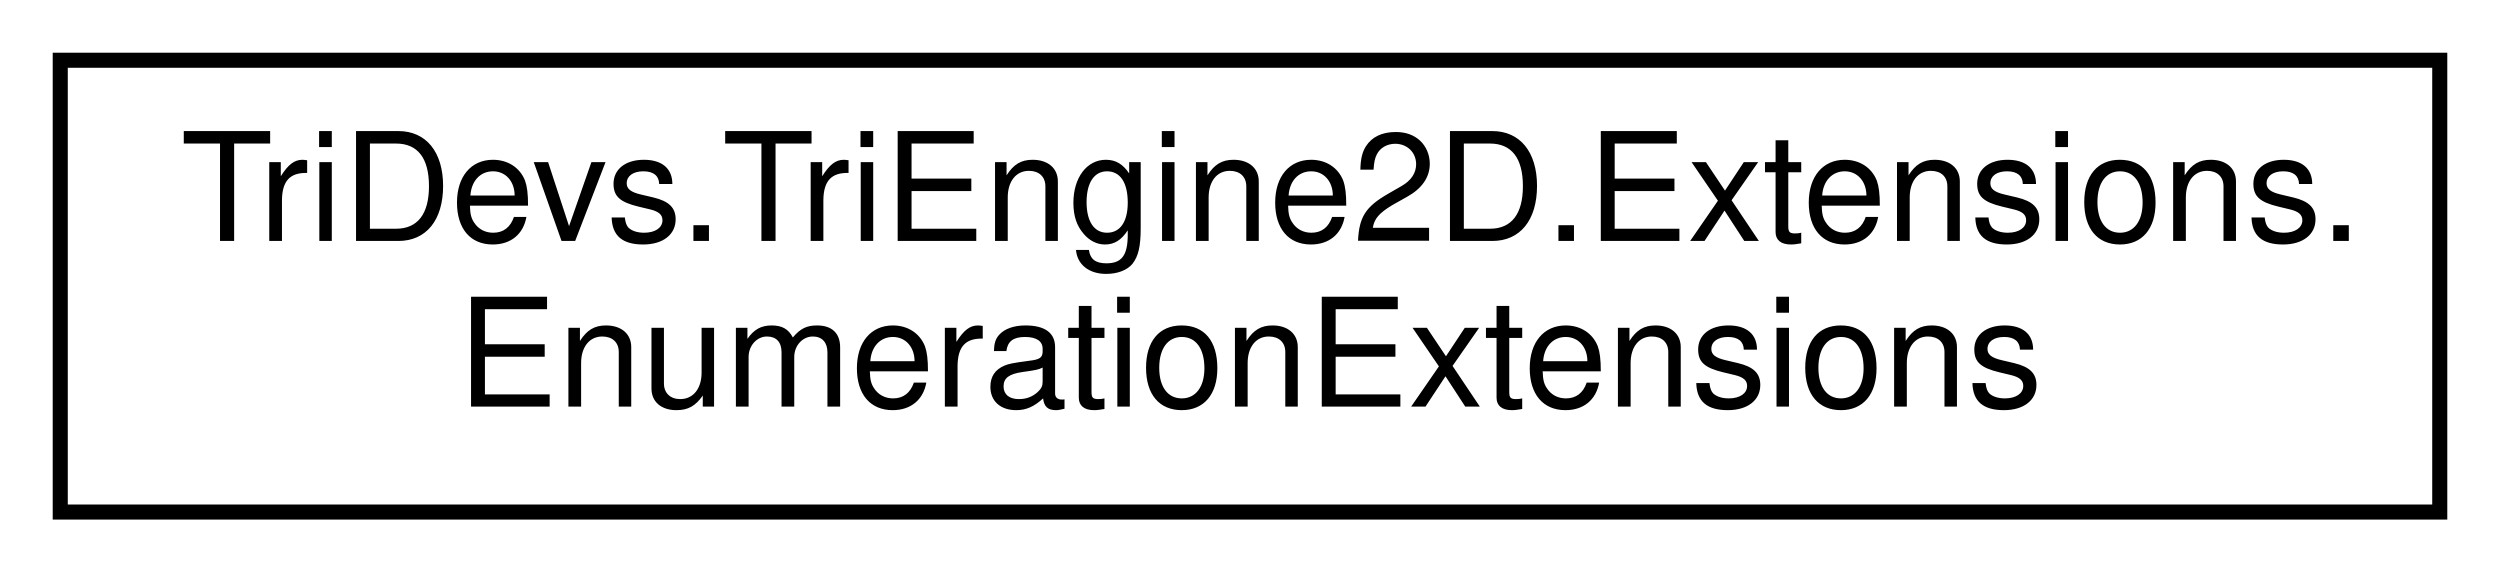
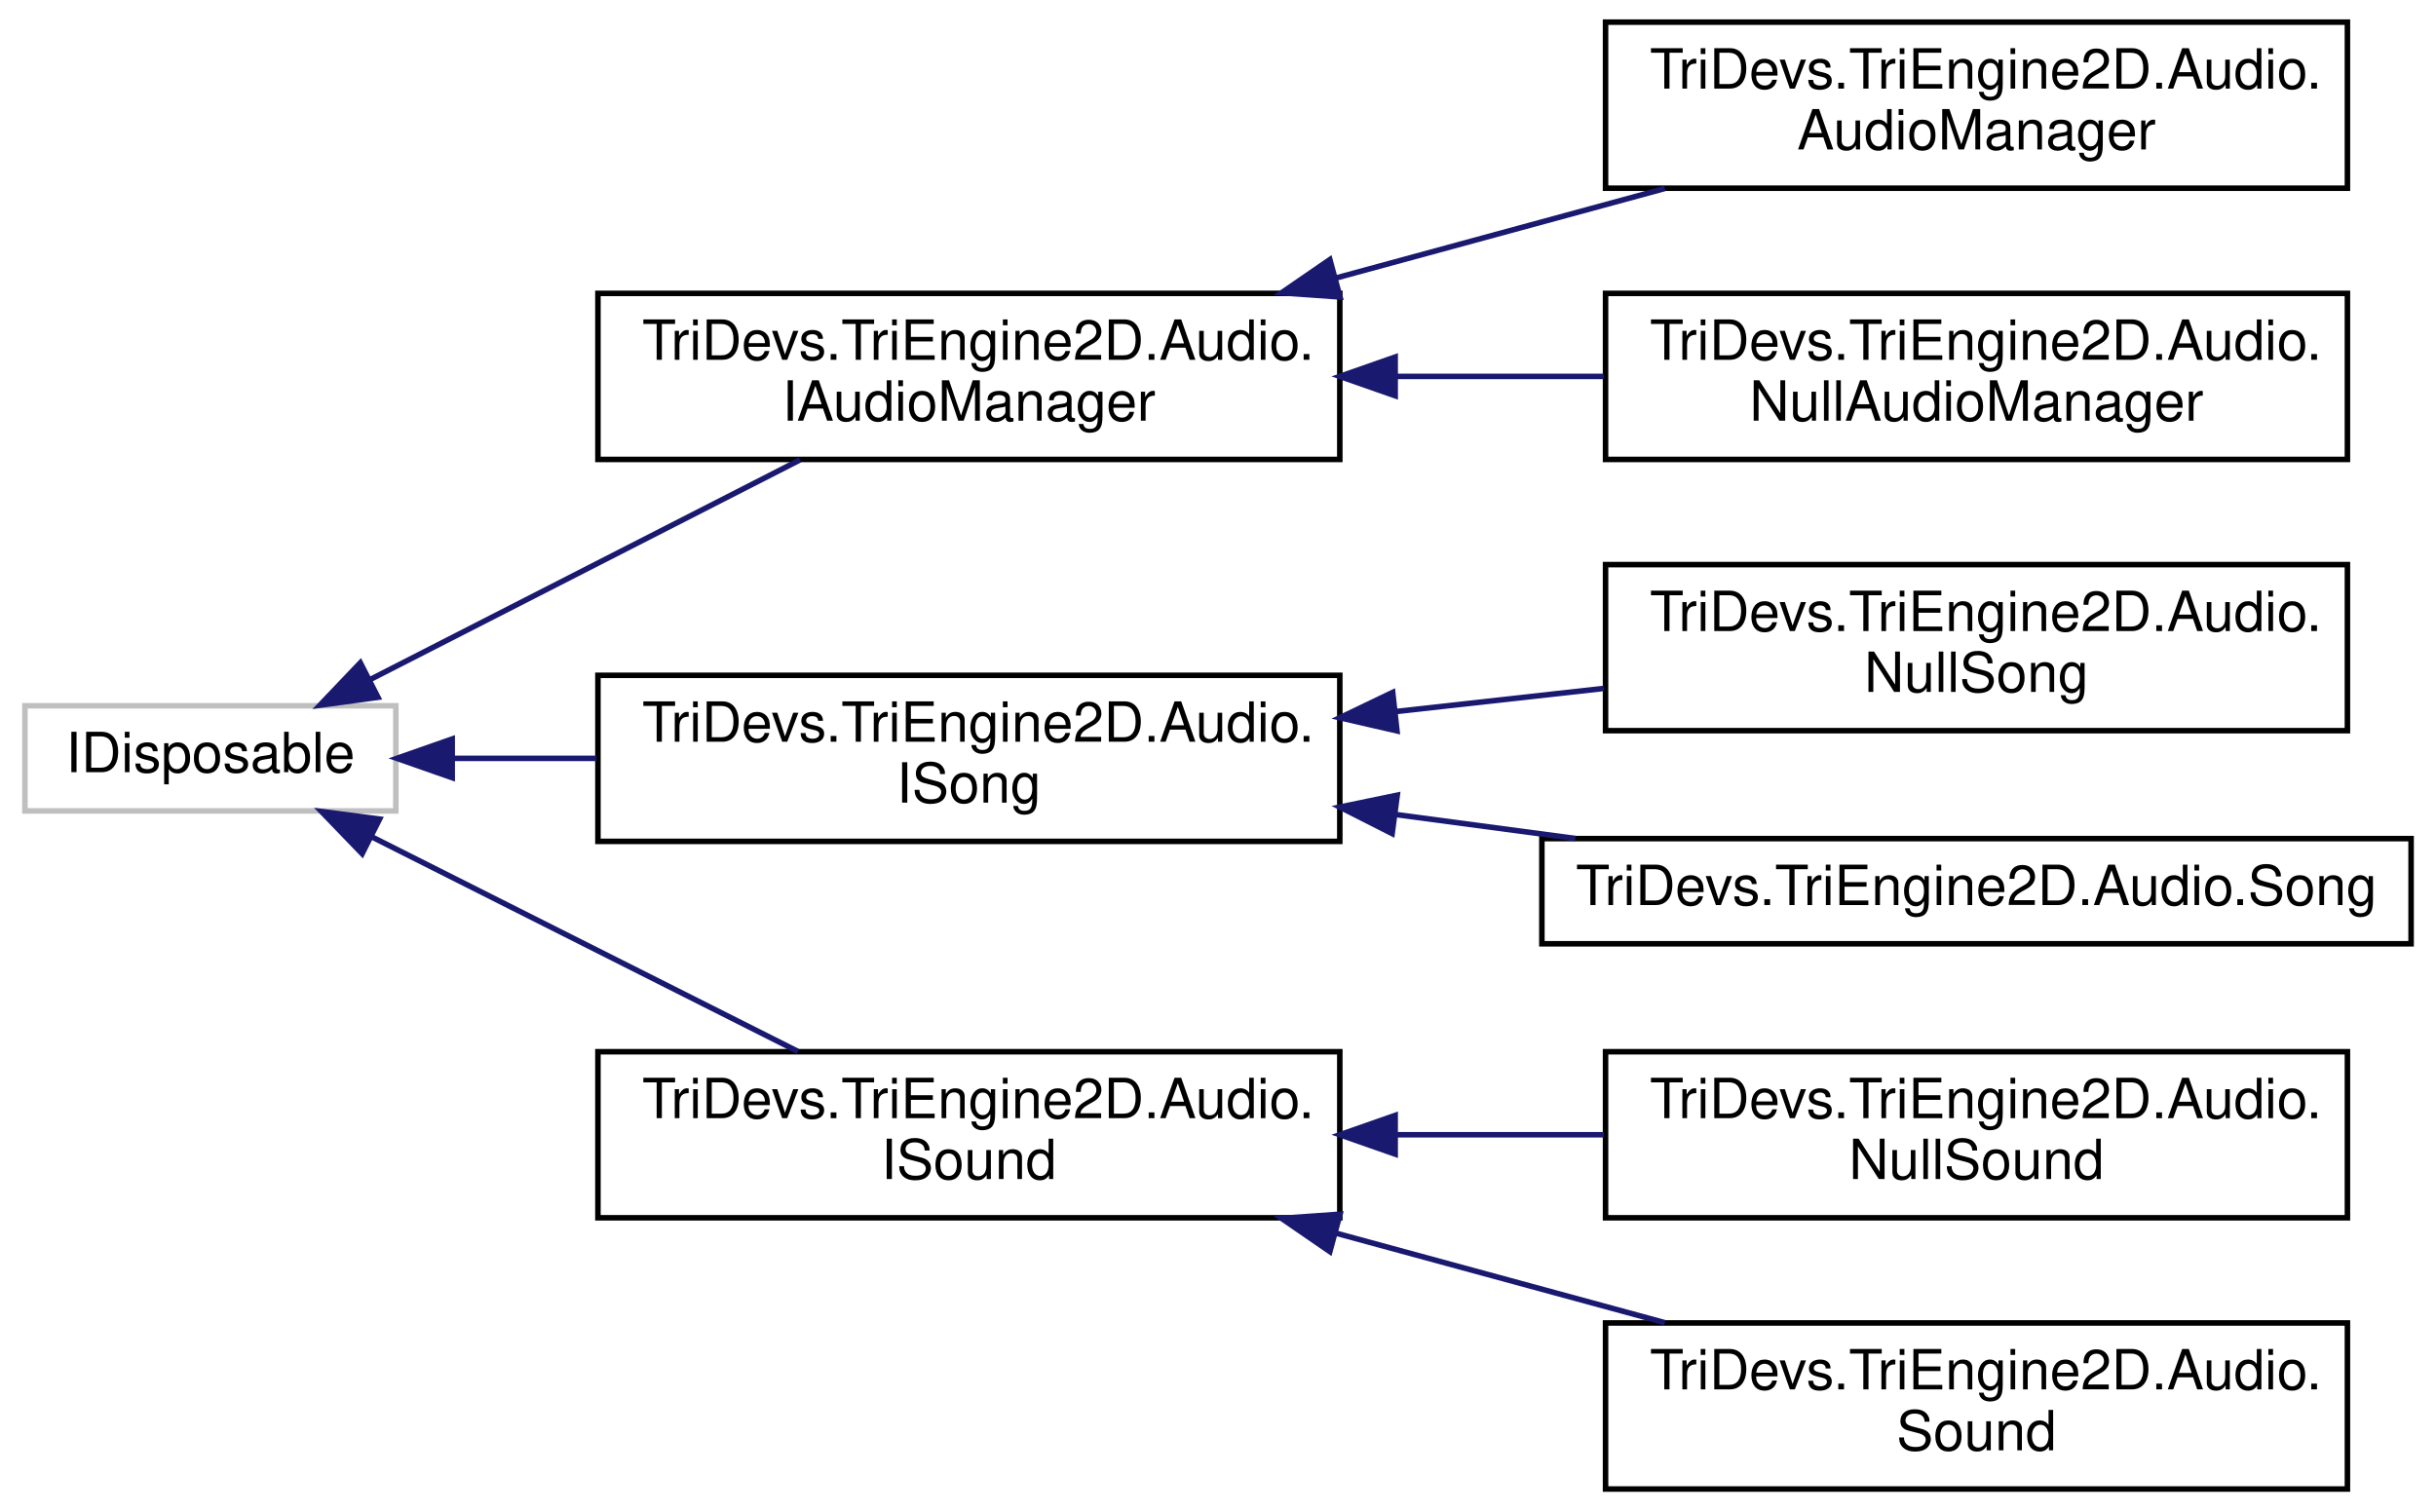
- <svg xmlns="http://www.w3.org/2000/svg" xmlns:xlink="http://www.w3.org/1999/xlink" width="166pt" height="38pt" viewBox="0.00 0.00 166.00 38.00">
-   <g id="graph0" class="graph" transform="scale(1 1) rotate(0) translate(4 34)">
-     <polygon fill="white" stroke="white" points="-4,5 -4,-34 163,-34 163,5 -4,5" />
+ <svg xmlns="http://www.w3.org/2000/svg" xmlns:xlink="http://www.w3.org/1999/xlink" width="440pt" height="273pt" viewBox="0.00 0.00 440.00 273.00">
+   <g id="graph0" class="graph" transform="scale(1 1) rotate(0) translate(4 269)">
+     <polygon fill="white" stroke="white" points="-4,5 -4,-269 437,-269 437,5 -4,5" />
    <g id="node1" class="node">
-       <g id="a_node1">
-         <a xlink:href="class_tri_devs_1_1_tri_engine2_d_1_1_extensions_1_1_enumeration_extensions.html" target="_top" xlink:title="Extensions for System.Enum. ">
-           <polygon fill="white" stroke="black" points="0,-0 0,-30 158,-30 158,-0 0,-0" />
-           <text text-anchor="start" x="8" y="-18" font-family="Helvetica,sans-Serif" font-size="10.00">TriDevs.TriEngine2D.Extensions.</text>
-           <text text-anchor="middle" x="79" y="-7" font-family="Helvetica,sans-Serif" font-size="10.00">EnumerationExtensions</text>
+       <polygon fill="white" stroke="#bfbfbf" points="0.5,-122.5 0.5,-141.5 67.5,-141.5 67.5,-122.5 0.5,-122.5" />
+       <text text-anchor="middle" x="34" y="-129.5" font-family="Helvetica,sans-Serif" font-size="10.00">IDisposable</text>
+     </g>
+     <g id="node2" class="node">
+       <g id="a_node2">
+         <a xlink:href="interface_tri_devs_1_1_tri_engine2_d_1_1_audio_1_1_i_audio_manager.html" target="_top" xlink:title="Provides various methods to manipulate audio. ">
+           <polygon fill="white" stroke="black" points="104,-186 104,-216 238,-216 238,-186 104,-186" />
+           <text text-anchor="start" x="112" y="-204" font-family="Helvetica,sans-Serif" font-size="10.00">TriDevs.TriEngine2D.Audio.</text>
+           <text text-anchor="middle" x="171" y="-193" font-family="Helvetica,sans-Serif" font-size="10.00">IAudioManager</text>
        </a>
      </g>
    </g>
+     <g id="edge1" class="edge">
+       <path fill="none" stroke="midnightblue" d="M62.863,-146.241C85.519,-157.821 117.4,-174.116 140.488,-185.916" />
+       <polygon fill="midnightblue" stroke="midnightblue" points="64.268,-143.029 53.771,-141.594 61.083,-149.262 64.268,-143.029" />
+     </g>
+     <g id="node5" class="node">
+       <g id="a_node5">
+         <a xlink:href="interface_tri_devs_1_1_tri_engine2_d_1_1_audio_1_1_i_song.html" target="_top" xlink:title="A song that will be streamed in the audio player. ">
+           <polygon fill="white" stroke="black" points="104,-117 104,-147 238,-147 238,-117 104,-117" />
+           <text text-anchor="start" x="112" y="-135" font-family="Helvetica,sans-Serif" font-size="10.00">TriDevs.TriEngine2D.Audio.</text>
+           <text text-anchor="middle" x="171" y="-124" font-family="Helvetica,sans-Serif" font-size="10.00">ISong</text>
+         </a>
+       </g>
+     </g>
+     <g id="edge4" class="edge">
+       <path fill="none" stroke="midnightblue" d="M77.807,-132C86.081,-132 94.929,-132 103.748,-132" />
+       <polygon fill="midnightblue" stroke="midnightblue" points="77.68,-128.5 67.68,-132 77.68,-135.5 77.68,-128.5" />
+     </g>
+     <g id="node8" class="node">
+       <g id="a_node8">
+         <a xlink:href="interface_tri_devs_1_1_tri_engine2_d_1_1_audio_1_1_i_sound.html" target="_top" xlink:title="A sound file for use with the audio manager. ">
+           <polygon fill="white" stroke="black" points="104,-49 104,-79 238,-79 238,-49 104,-49" />
+           <text text-anchor="start" x="112" y="-67" font-family="Helvetica,sans-Serif" font-size="10.00">TriDevs.TriEngine2D.Audio.</text>
+           <text text-anchor="middle" x="171" y="-56" font-family="Helvetica,sans-Serif" font-size="10.00">ISound</text>
+         </a>
+       </g>
+     </g>
+     <g id="edge7" class="edge">
+       <path fill="none" stroke="midnightblue" d="M63.104,-117.844C85.62,-106.502 117.134,-90.629 140.11,-79.056" />
+       <polygon fill="midnightblue" stroke="midnightblue" points="61.412,-114.777 54.056,-122.401 64.561,-121.029 61.412,-114.777" />
+     </g>
+     <g id="node3" class="node">
+       <g id="a_node3">
+         <a xlink:href="class_tri_devs_1_1_tri_engine2_d_1_1_audio_1_1_audio_manager.html" target="_top" xlink:title="Class to manage engine audio. ">
+           <polygon fill="white" stroke="black" points="286,-235 286,-265 420,-265 420,-235 286,-235" />
+           <text text-anchor="start" x="294" y="-253" font-family="Helvetica,sans-Serif" font-size="10.00">TriDevs.TriEngine2D.Audio.</text>
+           <text text-anchor="middle" x="353" y="-242" font-family="Helvetica,sans-Serif" font-size="10.00">AudioManager</text>
+         </a>
+       </g>
+     </g>
+     <g id="edge2" class="edge">
+       <path fill="none" stroke="midnightblue" d="M237.198,-218.748C256.707,-224.059 277.902,-229.829 296.708,-234.948" />
+       <polygon fill="midnightblue" stroke="midnightblue" points="238.043,-215.351 227.475,-216.101 236.204,-222.105 238.043,-215.351" />
+     </g>
+     <g id="node4" class="node">
+       <g id="a_node4">
+         <a xlink:href="class_tri_devs_1_1_tri_engine2_d_1_1_audio_1_1_null_audio_manager.html" target="_top" xlink:title="Used as a fallback AudioManager object when the service locator fails to find one. ">
+           <polygon fill="white" stroke="black" points="286,-186 286,-216 420,-216 420,-186 286,-186" />
+           <text text-anchor="start" x="294" y="-204" font-family="Helvetica,sans-Serif" font-size="10.00">TriDevs.TriEngine2D.Audio.</text>
+           <text text-anchor="middle" x="353" y="-193" font-family="Helvetica,sans-Serif" font-size="10.00">NullAudioManager</text>
+         </a>
+       </g>
+     </g>
+     <g id="edge3" class="edge">
+       <path fill="none" stroke="midnightblue" d="M248.336,-201C260.762,-201 273.543,-201 285.704,-201" />
+       <polygon fill="midnightblue" stroke="midnightblue" points="248.003,-197.5 238.003,-201 248.003,-204.5 248.003,-197.5" />
+     </g>
+     <g id="node6" class="node">
+       <g id="a_node6">
+         <a xlink:href="class_tri_devs_1_1_tri_engine2_d_1_1_audio_1_1_null_song.html" target="_top" xlink:title="Fallback song class used in NullAudioManager. ">
+           <polygon fill="white" stroke="black" points="286,-137 286,-167 420,-167 420,-137 286,-137" />
+           <text text-anchor="start" x="294" y="-155" font-family="Helvetica,sans-Serif" font-size="10.00">TriDevs.TriEngine2D.Audio.</text>
+           <text text-anchor="middle" x="353" y="-144" font-family="Helvetica,sans-Serif" font-size="10.00">NullSong</text>
+         </a>
+       </g>
+     </g>
+     <g id="edge5" class="edge">
+       <path fill="none" stroke="midnightblue" d="M247.963,-140.44C260.506,-141.834 273.422,-143.269 285.704,-144.634" />
+       <polygon fill="midnightblue" stroke="midnightblue" points="248.329,-136.96 238.003,-139.334 247.556,-143.917 248.329,-136.96" />
+     </g>
+     <g id="node7" class="node">
+       <g id="a_node7">
+         <a xlink:href="class_tri_devs_1_1_tri_engine2_d_1_1_audio_1_1_song.html" target="_top" xlink:title="Song class that can be used with AudioManager. ">
+           <polygon fill="white" stroke="black" points="274.5,-98.5 274.5,-117.5 431.5,-117.5 431.5,-98.5 274.5,-98.5" />
+           <text text-anchor="middle" x="353" y="-105.5" font-family="Helvetica,sans-Serif" font-size="10.00">TriDevs.TriEngine2D.Audio.Song</text>
+         </a>
+       </g>
+     </g>
+     <g id="edge6" class="edge">
+       <path fill="none" stroke="midnightblue" d="M248.187,-121.842C258.915,-120.411 269.912,-118.945 280.548,-117.527" />
+       <polygon fill="midnightblue" stroke="midnightblue" points="247.453,-118.409 238.003,-123.2 248.378,-125.347 247.453,-118.409" />
+     </g>
+     <g id="node9" class="node">
+       <g id="a_node9">
+         <a xlink:href="class_tri_devs_1_1_tri_engine2_d_1_1_audio_1_1_null_sound.html" target="_top" xlink:title="Fallback sound class used in NullAudioManager. ">
+           <polygon fill="white" stroke="black" points="286,-49 286,-79 420,-79 420,-49 286,-49" />
+           <text text-anchor="start" x="294" y="-67" font-family="Helvetica,sans-Serif" font-size="10.00">TriDevs.TriEngine2D.Audio.</text>
+           <text text-anchor="middle" x="353" y="-56" font-family="Helvetica,sans-Serif" font-size="10.00">NullSound</text>
+         </a>
+       </g>
+     </g>
+     <g id="edge8" class="edge">
+       <path fill="none" stroke="midnightblue" d="M248.336,-64C260.762,-64 273.543,-64 285.704,-64" />
+       <polygon fill="midnightblue" stroke="midnightblue" points="248.003,-60.5 238.003,-64 248.003,-67.5 248.003,-60.5" />
+     </g>
+     <g id="node10" class="node">
+       <g id="a_node10">
+         <a xlink:href="class_tri_devs_1_1_tri_engine2_d_1_1_audio_1_1_sound.html" target="_top" xlink:title="Sound class that can be used with the AudioManager. ">
+           <polygon fill="white" stroke="black" points="286,-0 286,-30 420,-30 420,-0 286,-0" />
+           <text text-anchor="start" x="294" y="-18" font-family="Helvetica,sans-Serif" font-size="10.00">TriDevs.TriEngine2D.Audio.</text>
+           <text text-anchor="middle" x="353" y="-7" font-family="Helvetica,sans-Serif" font-size="10.00">Sound</text>
+         </a>
+       </g>
+     </g>
+     <g id="edge9" class="edge">
+       <path fill="none" stroke="midnightblue" d="M237.198,-46.252C256.707,-40.941 277.902,-35.171 296.708,-30.052" />
+       <polygon fill="midnightblue" stroke="midnightblue" points="236.204,-42.895 227.475,-48.899 238.043,-49.649 236.204,-42.895" />
+     </g>
  </g>
</svg>
